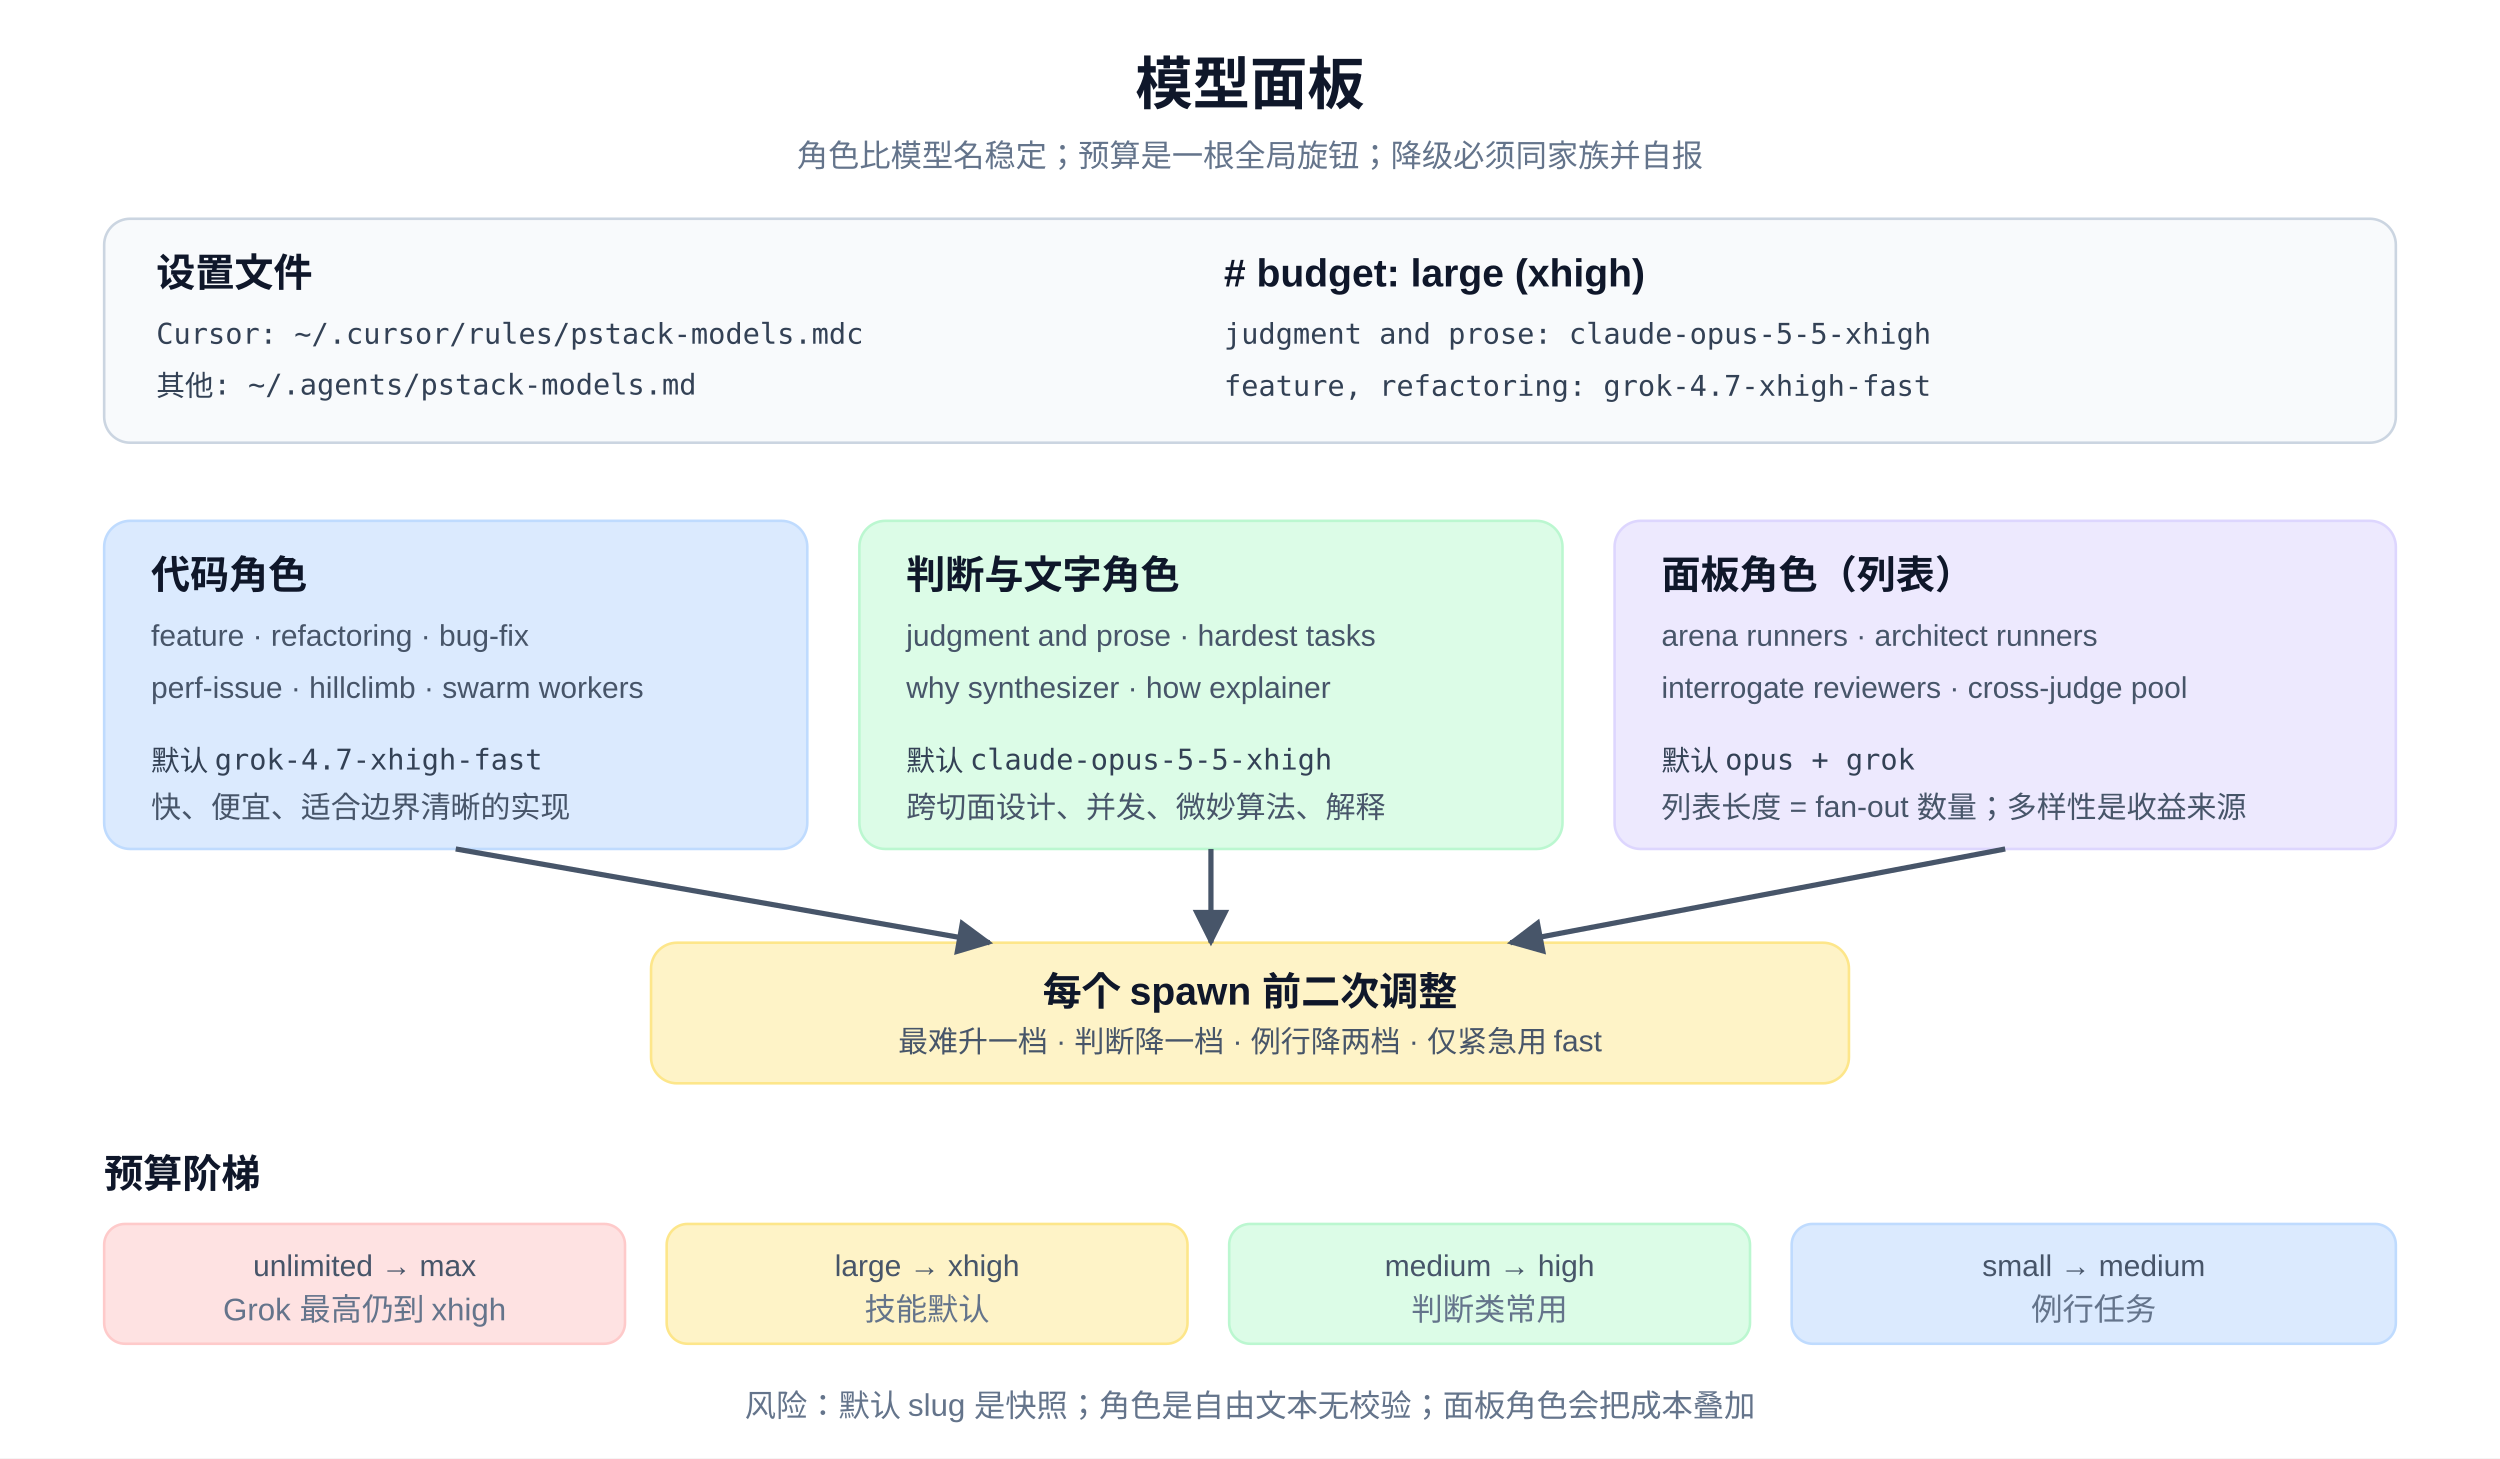
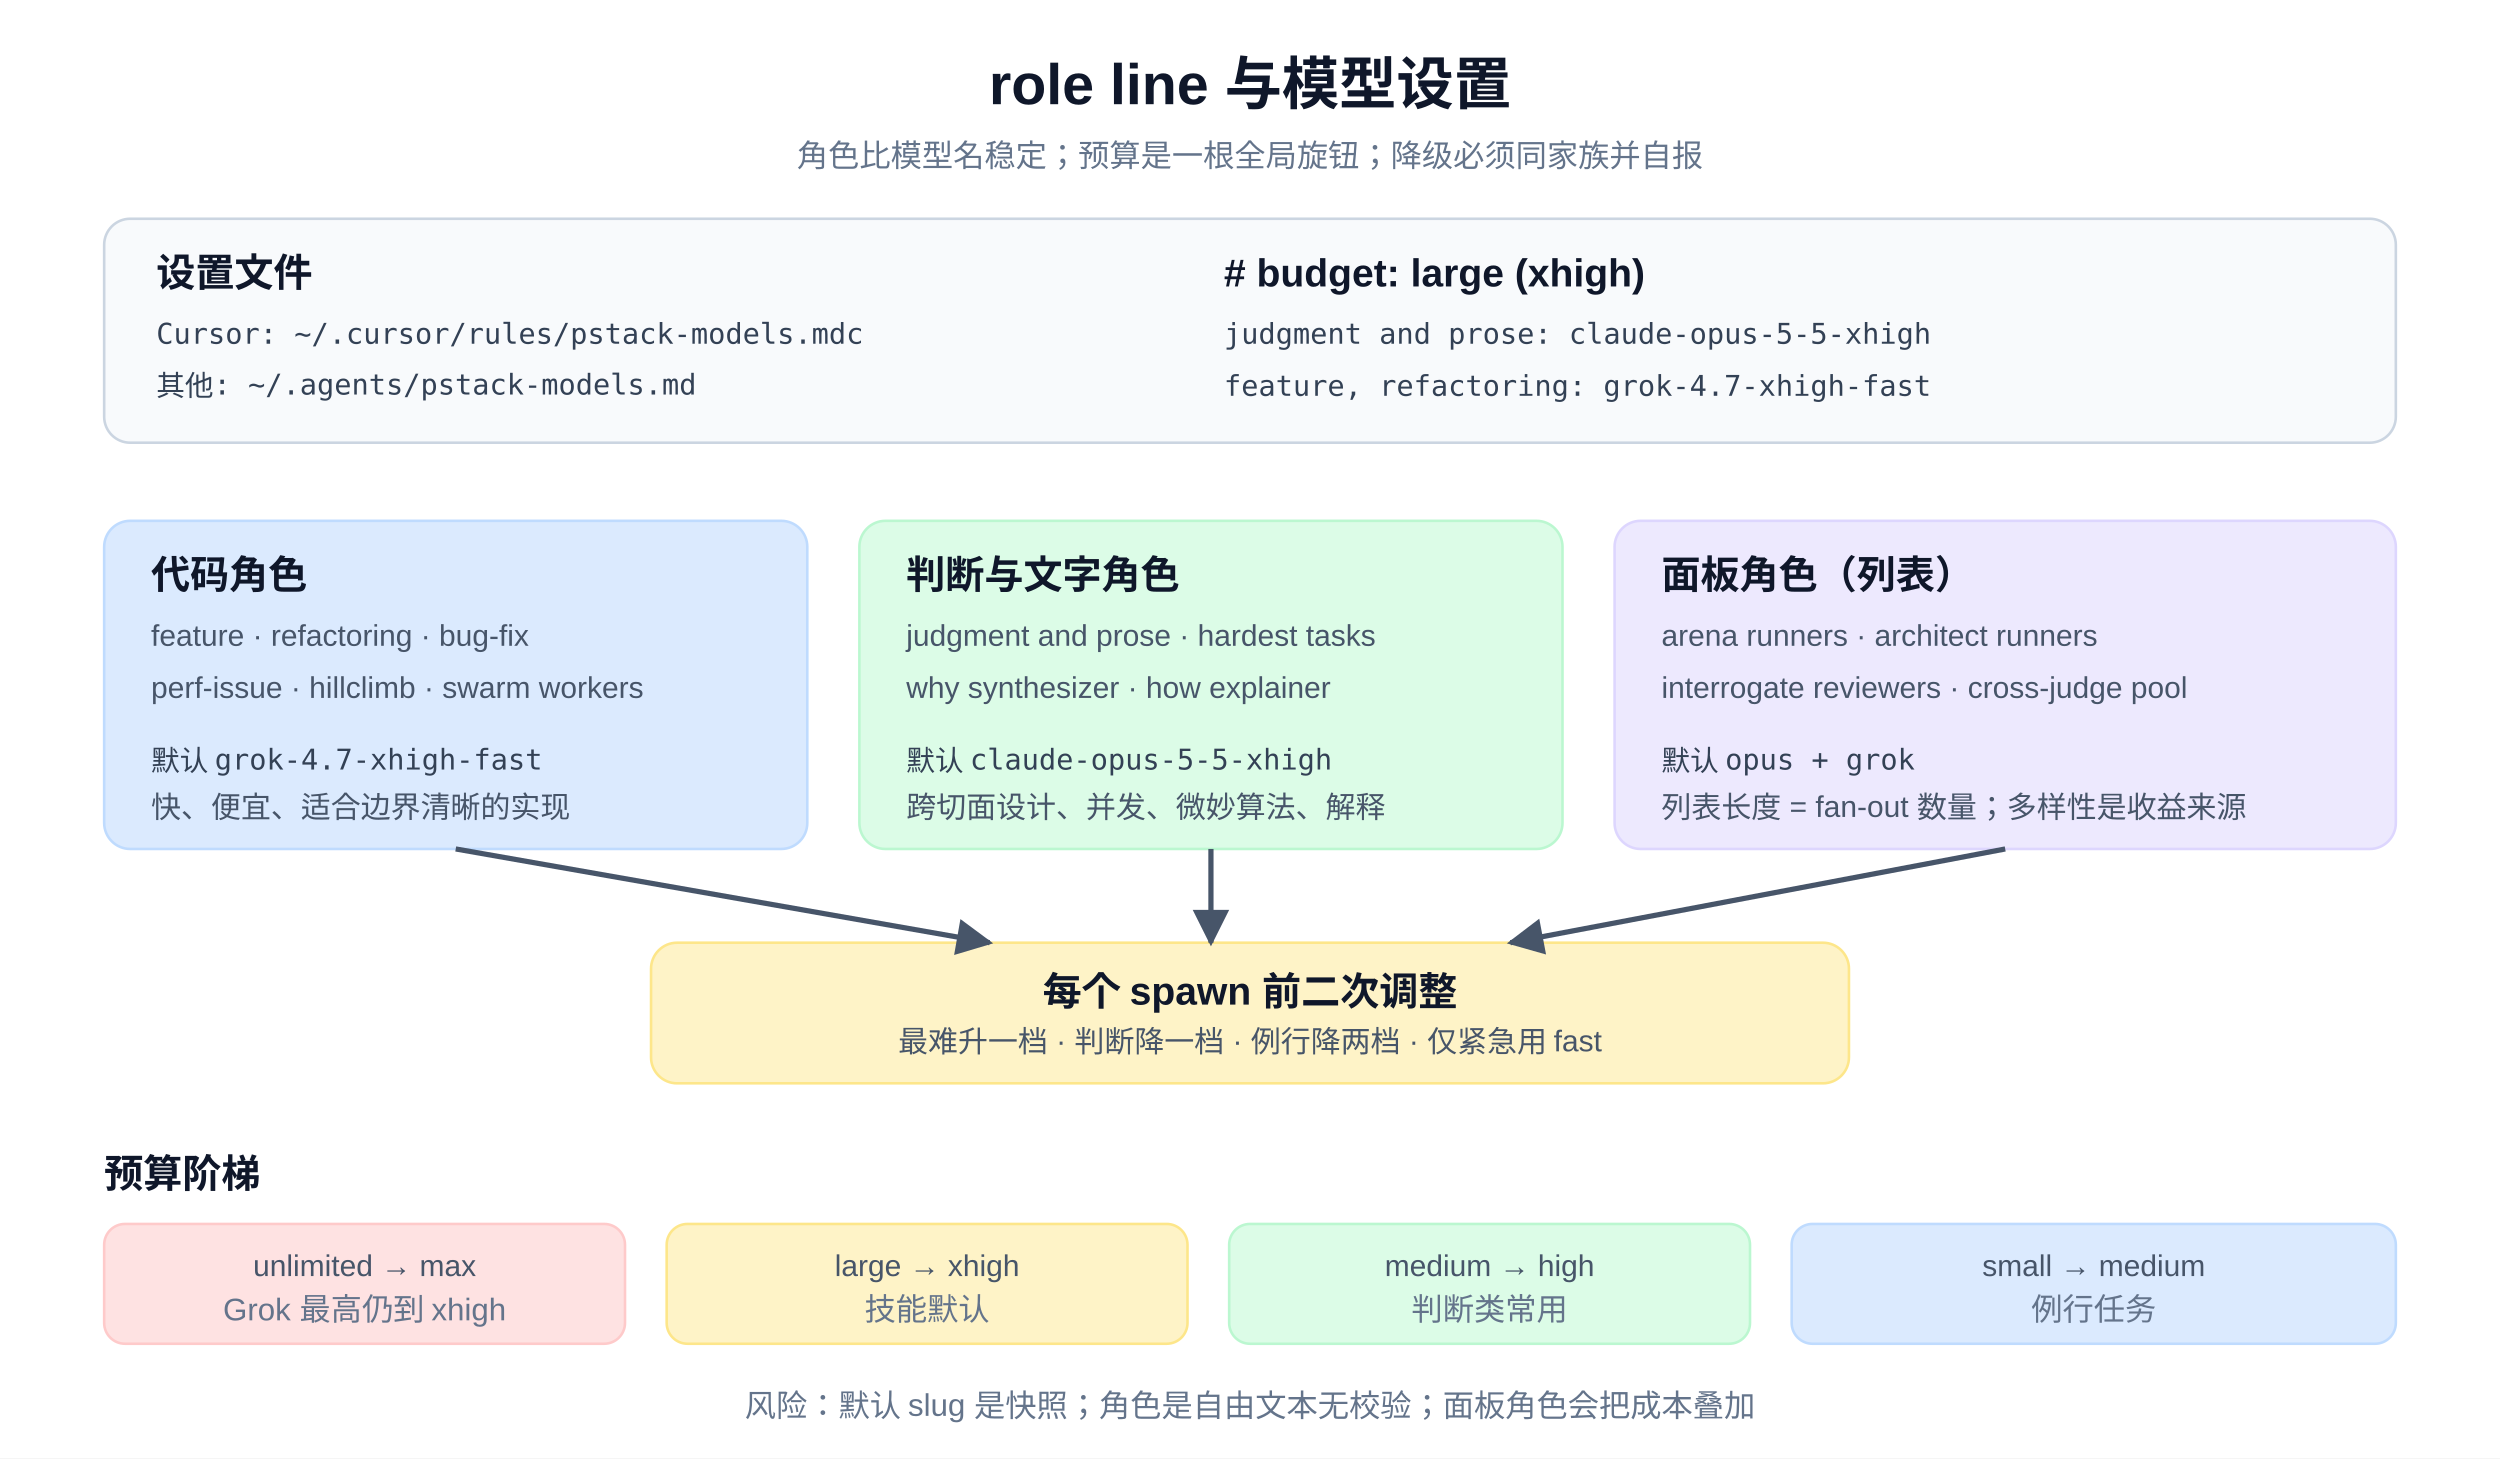
- <svg xmlns="http://www.w3.org/2000/svg" viewBox="0 0 960 560" width="960" height="560" role="img" aria-label="模型面板、角色与预算">
+ <svg xmlns="http://www.w3.org/2000/svg" viewBox="0 0 960 560" width="960" height="560" role="img" aria-label="role line、角色与预算">
  <defs>
    <marker id="arrow" viewBox="0 0 10 10" refX="9" refY="5" markerWidth="7" markerHeight="7" orient="auto-start-reverse">
      <path d="M 0 0 L 10 5 L 0 10 z" fill="#475569" />
    </marker>
    <style>
      .t { font-family: -apple-system, "PingFang SC", "Helvetica Neue", Arial, sans-serif; }
      .h { font-size: 22px; font-weight: 700; fill: #0f172a; }
      .s { font-size: 12px; fill: #64748b; }
      .bt { font-size: 15px; font-weight: 700; fill: #0f172a; }
      .bs { font-size: 11.5px; fill: #475569; }
      .mono { font-family: ui-monospace, SFMono-Regular, Menlo, monospace; font-size: 11px; fill: #334155; }
    </style>
  </defs>
  <rect width="960" height="560" fill="#ffffff" />
-   <text x="480" y="40" text-anchor="middle" class="t h">模型面板</text>
+   <text x="480" y="40" text-anchor="middle" class="t h">role line 与模型设置</text>
  <text x="480" y="64" text-anchor="middle" class="t s">角色比模型名稳定；预算是一根全局旋钮；降级必须同家族并自报</text>
  <rect x="40" y="84" width="880" height="86" rx="10" fill="#f8fafc" stroke="#cbd5e1" />
  <text x="60" y="110" class="t bt">设置文件</text>
  <text x="60" y="132" class="t mono">Cursor: ~/.cursor/rules/pstack-models.mdc</text>
  <text x="60" y="152" class="t mono">其他: ~/.agents/pstack-models.md</text>
  <text x="470" y="110" class="t bt"># budget: large (xhigh)</text>
  <text x="470" y="132" class="t mono">judgment and prose: claude-opus-5-5-xhigh</text>
  <text x="470" y="152" class="t mono">feature, refactoring: grok-4.7-xhigh-fast</text>
  <rect x="40" y="200" width="270" height="126" rx="10" fill="#dbeafe" stroke="#bfdbfe" />
  <text x="58" y="226" class="t bt">代码角色</text>
  <text x="58" y="248" class="t bs">feature · refactoring · bug-fix</text>
  <text x="58" y="268" class="t bs">perf-issue · hillclimb · swarm workers</text>
  <text x="58" y="296" class="t mono">默认 grok-4.7-xhigh-fast</text>
  <text x="58" y="314" class="t bs">快、便宜、适合边界清晰的实现</text>
  <rect x="330" y="200" width="270" height="126" rx="10" fill="#dcfce7" stroke="#bbf7d0" />
  <text x="348" y="226" class="t bt">判断与文字角色</text>
  <text x="348" y="248" class="t bs">judgment and prose · hardest tasks</text>
  <text x="348" y="268" class="t bs">why synthesizer · how explainer</text>
  <text x="348" y="296" class="t mono">默认 claude-opus-5-5-xhigh</text>
  <text x="348" y="314" class="t bs">跨切面设计、并发、微妙算法、解释</text>
  <rect x="620" y="200" width="300" height="126" rx="10" fill="#ede9fe" stroke="#ddd6fe" />
  <text x="638" y="226" class="t bt">面板角色（列表）</text>
  <text x="638" y="248" class="t bs">arena runners · architect runners</text>
  <text x="638" y="268" class="t bs">interrogate reviewers · cross-judge pool</text>
  <text x="638" y="296" class="t mono">默认 opus + grok</text>
  <text x="638" y="314" class="t bs">列表长度 = fan-out 数量；多样性是收益来源</text>
  <rect x="250" y="362" width="460" height="54" rx="10" fill="#fef3c7" stroke="#fde68a" />
  <text x="480" y="386" text-anchor="middle" class="t bt">每个 spawn 前二次调整</text>
  <text x="480" y="404" text-anchor="middle" class="t bs">最难升一档 · 判断降一档 · 例行降两档 · 仅紧急用 fast</text>
  <line x1="175" y1="326" x2="380" y2="362" stroke="#475569" stroke-width="2" marker-end="url(#arrow)" />
  <line x1="465" y1="326" x2="465" y2="362" stroke="#475569" stroke-width="2" marker-end="url(#arrow)" />
  <line x1="770" y1="326" x2="580" y2="362" stroke="#475569" stroke-width="2" marker-end="url(#arrow)" />
  <text x="40" y="456" class="t bt">预算阶梯</text>
  <rect x="40" y="470" width="200" height="46" rx="8" fill="#fee2e2" stroke="#fecaca" />
  <text x="140" y="490" text-anchor="middle" class="t bs">unlimited → max</text>
  <text x="140" y="507" text-anchor="middle" class="t s">Grok 最高仍到 xhigh</text>
  <rect x="256" y="470" width="200" height="46" rx="8" fill="#fef3c7" stroke="#fde68a" />
  <text x="356" y="490" text-anchor="middle" class="t bs">large → xhigh</text>
  <text x="356" y="507" text-anchor="middle" class="t s">技能默认</text>
  <rect x="472" y="470" width="200" height="46" rx="8" fill="#dcfce7" stroke="#bbf7d0" />
  <text x="572" y="490" text-anchor="middle" class="t bs">medium → high</text>
  <text x="572" y="507" text-anchor="middle" class="t s">判断类常用</text>
  <rect x="688" y="470" width="232" height="46" rx="8" fill="#dbeafe" stroke="#bfdbfe" />
  <text x="804" y="490" text-anchor="middle" class="t bs">small → medium</text>
  <text x="804" y="507" text-anchor="middle" class="t s">例行任务</text>
  <text x="480" y="544" text-anchor="middle" class="t s">风险：默认 slug 是快照；角色是自由文本无校验；面板角色会把成本叠加</text>
</svg>
